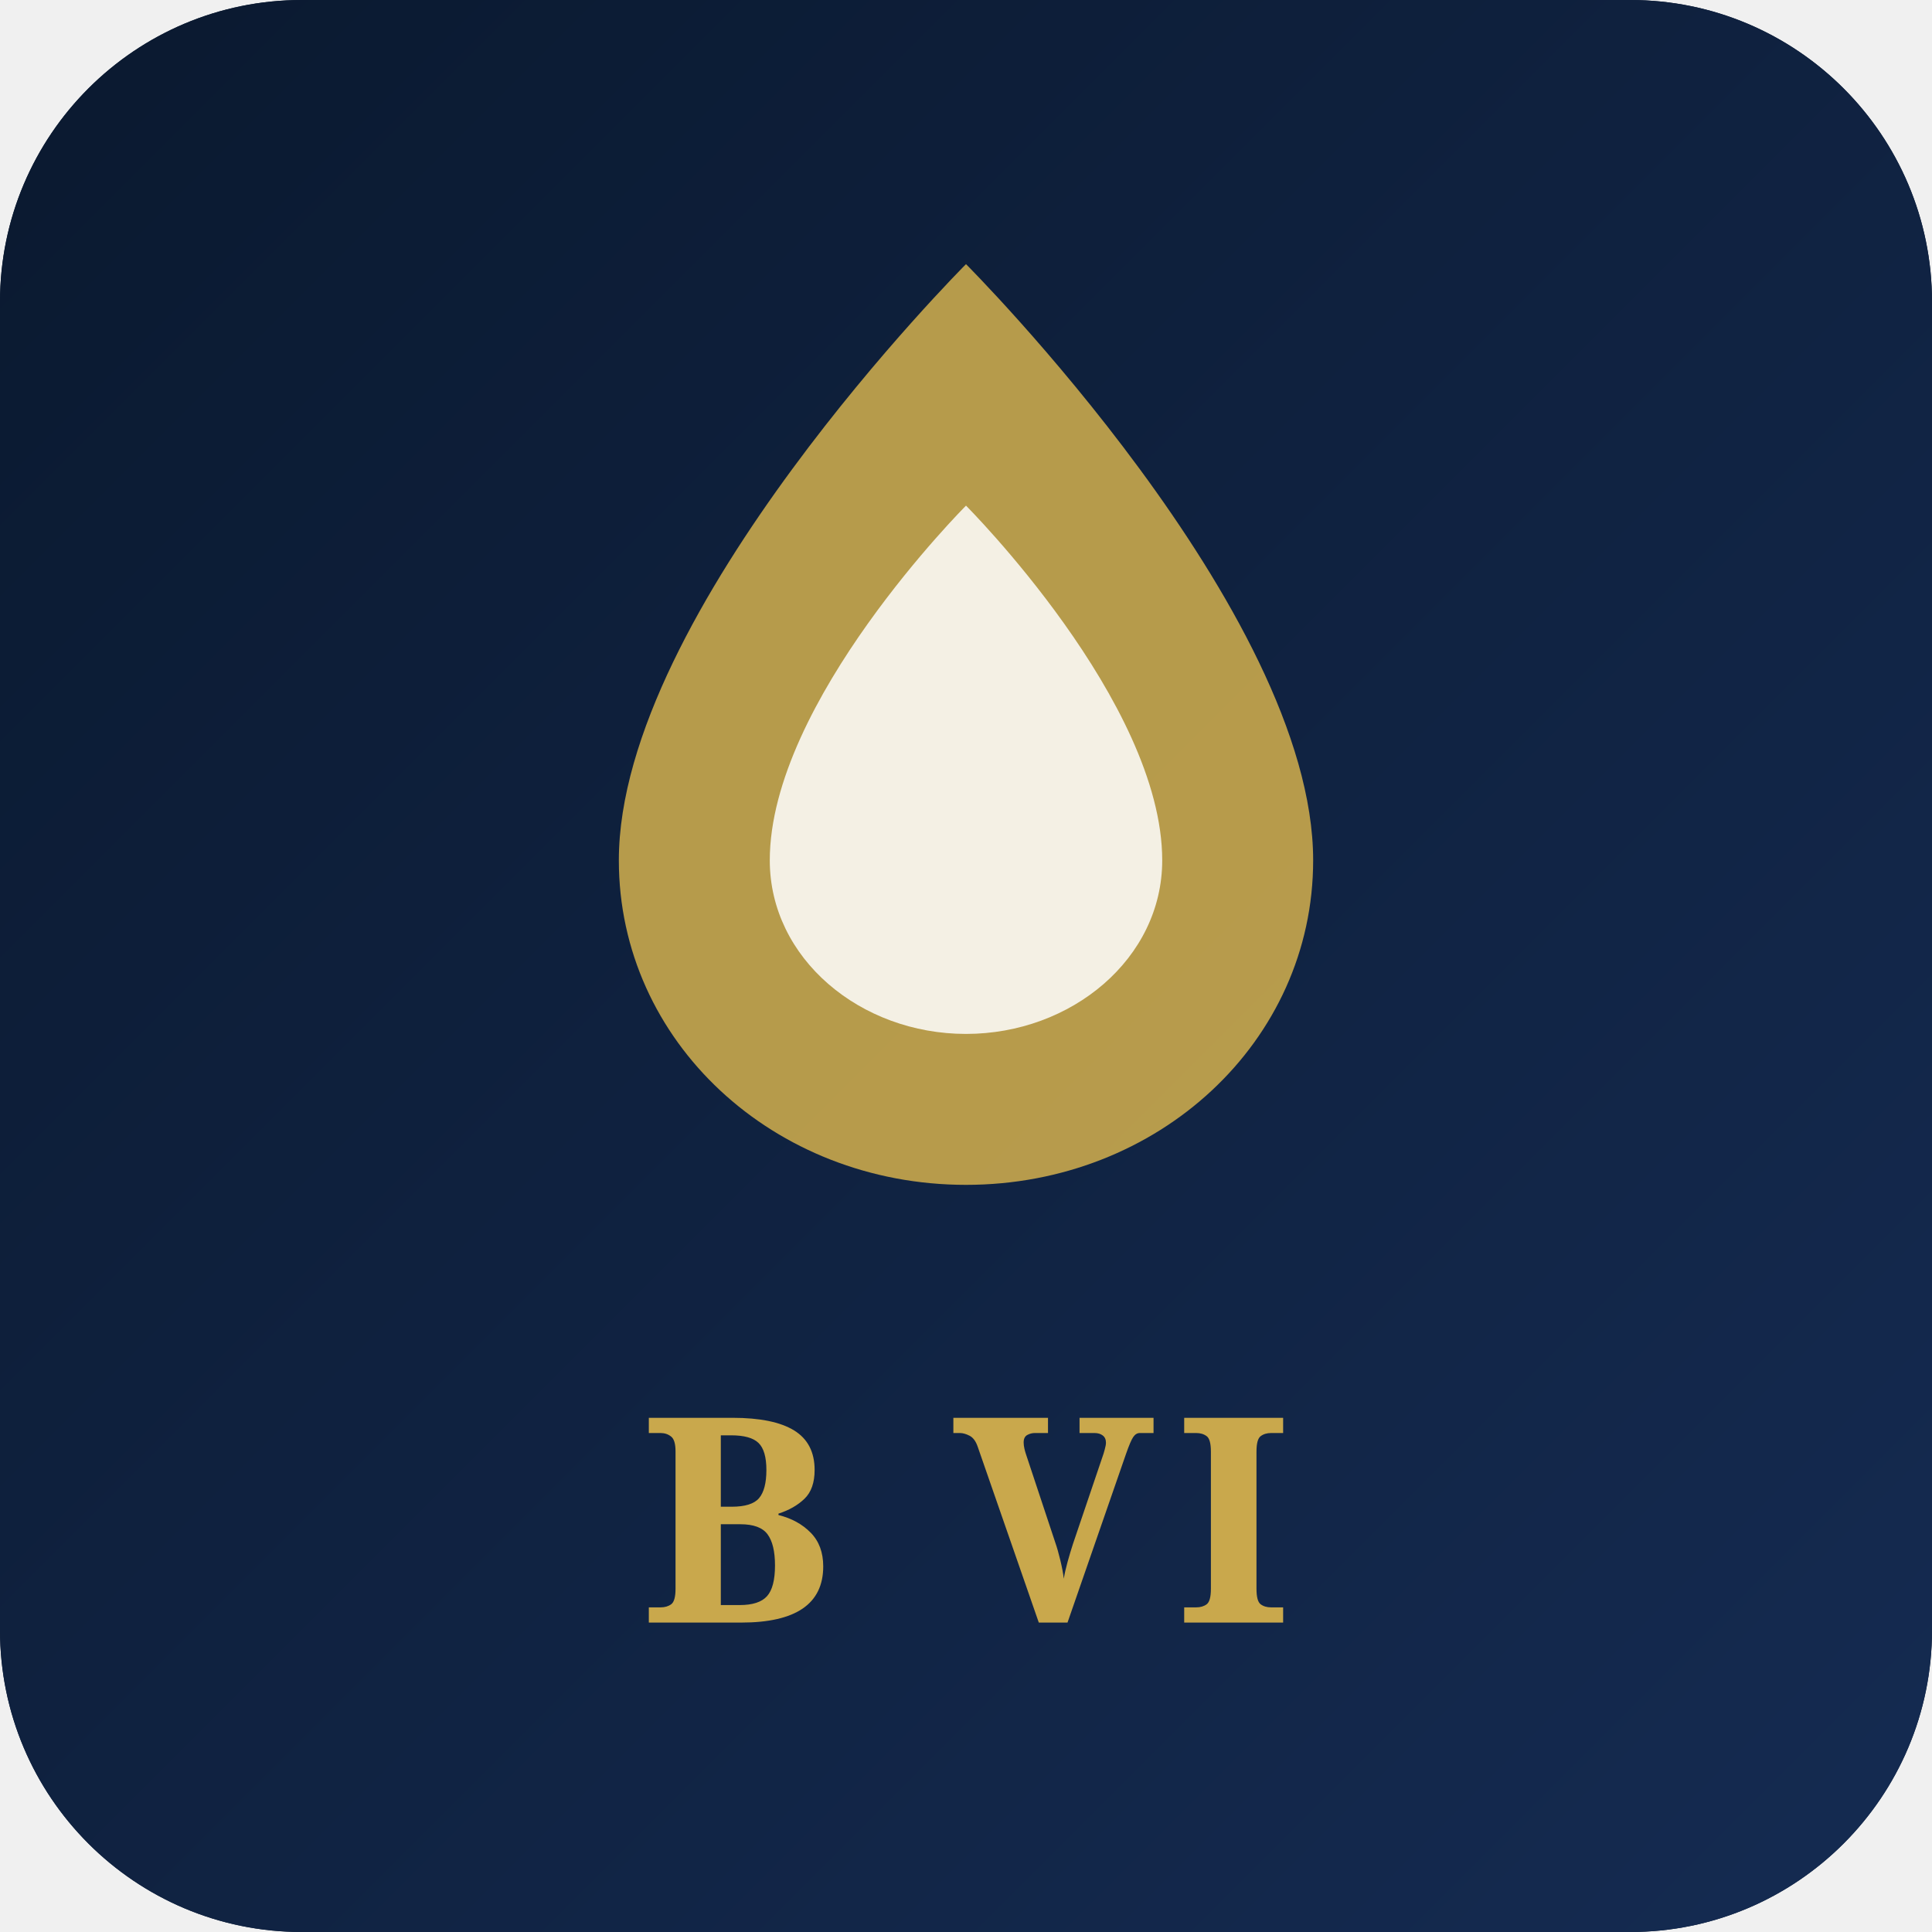
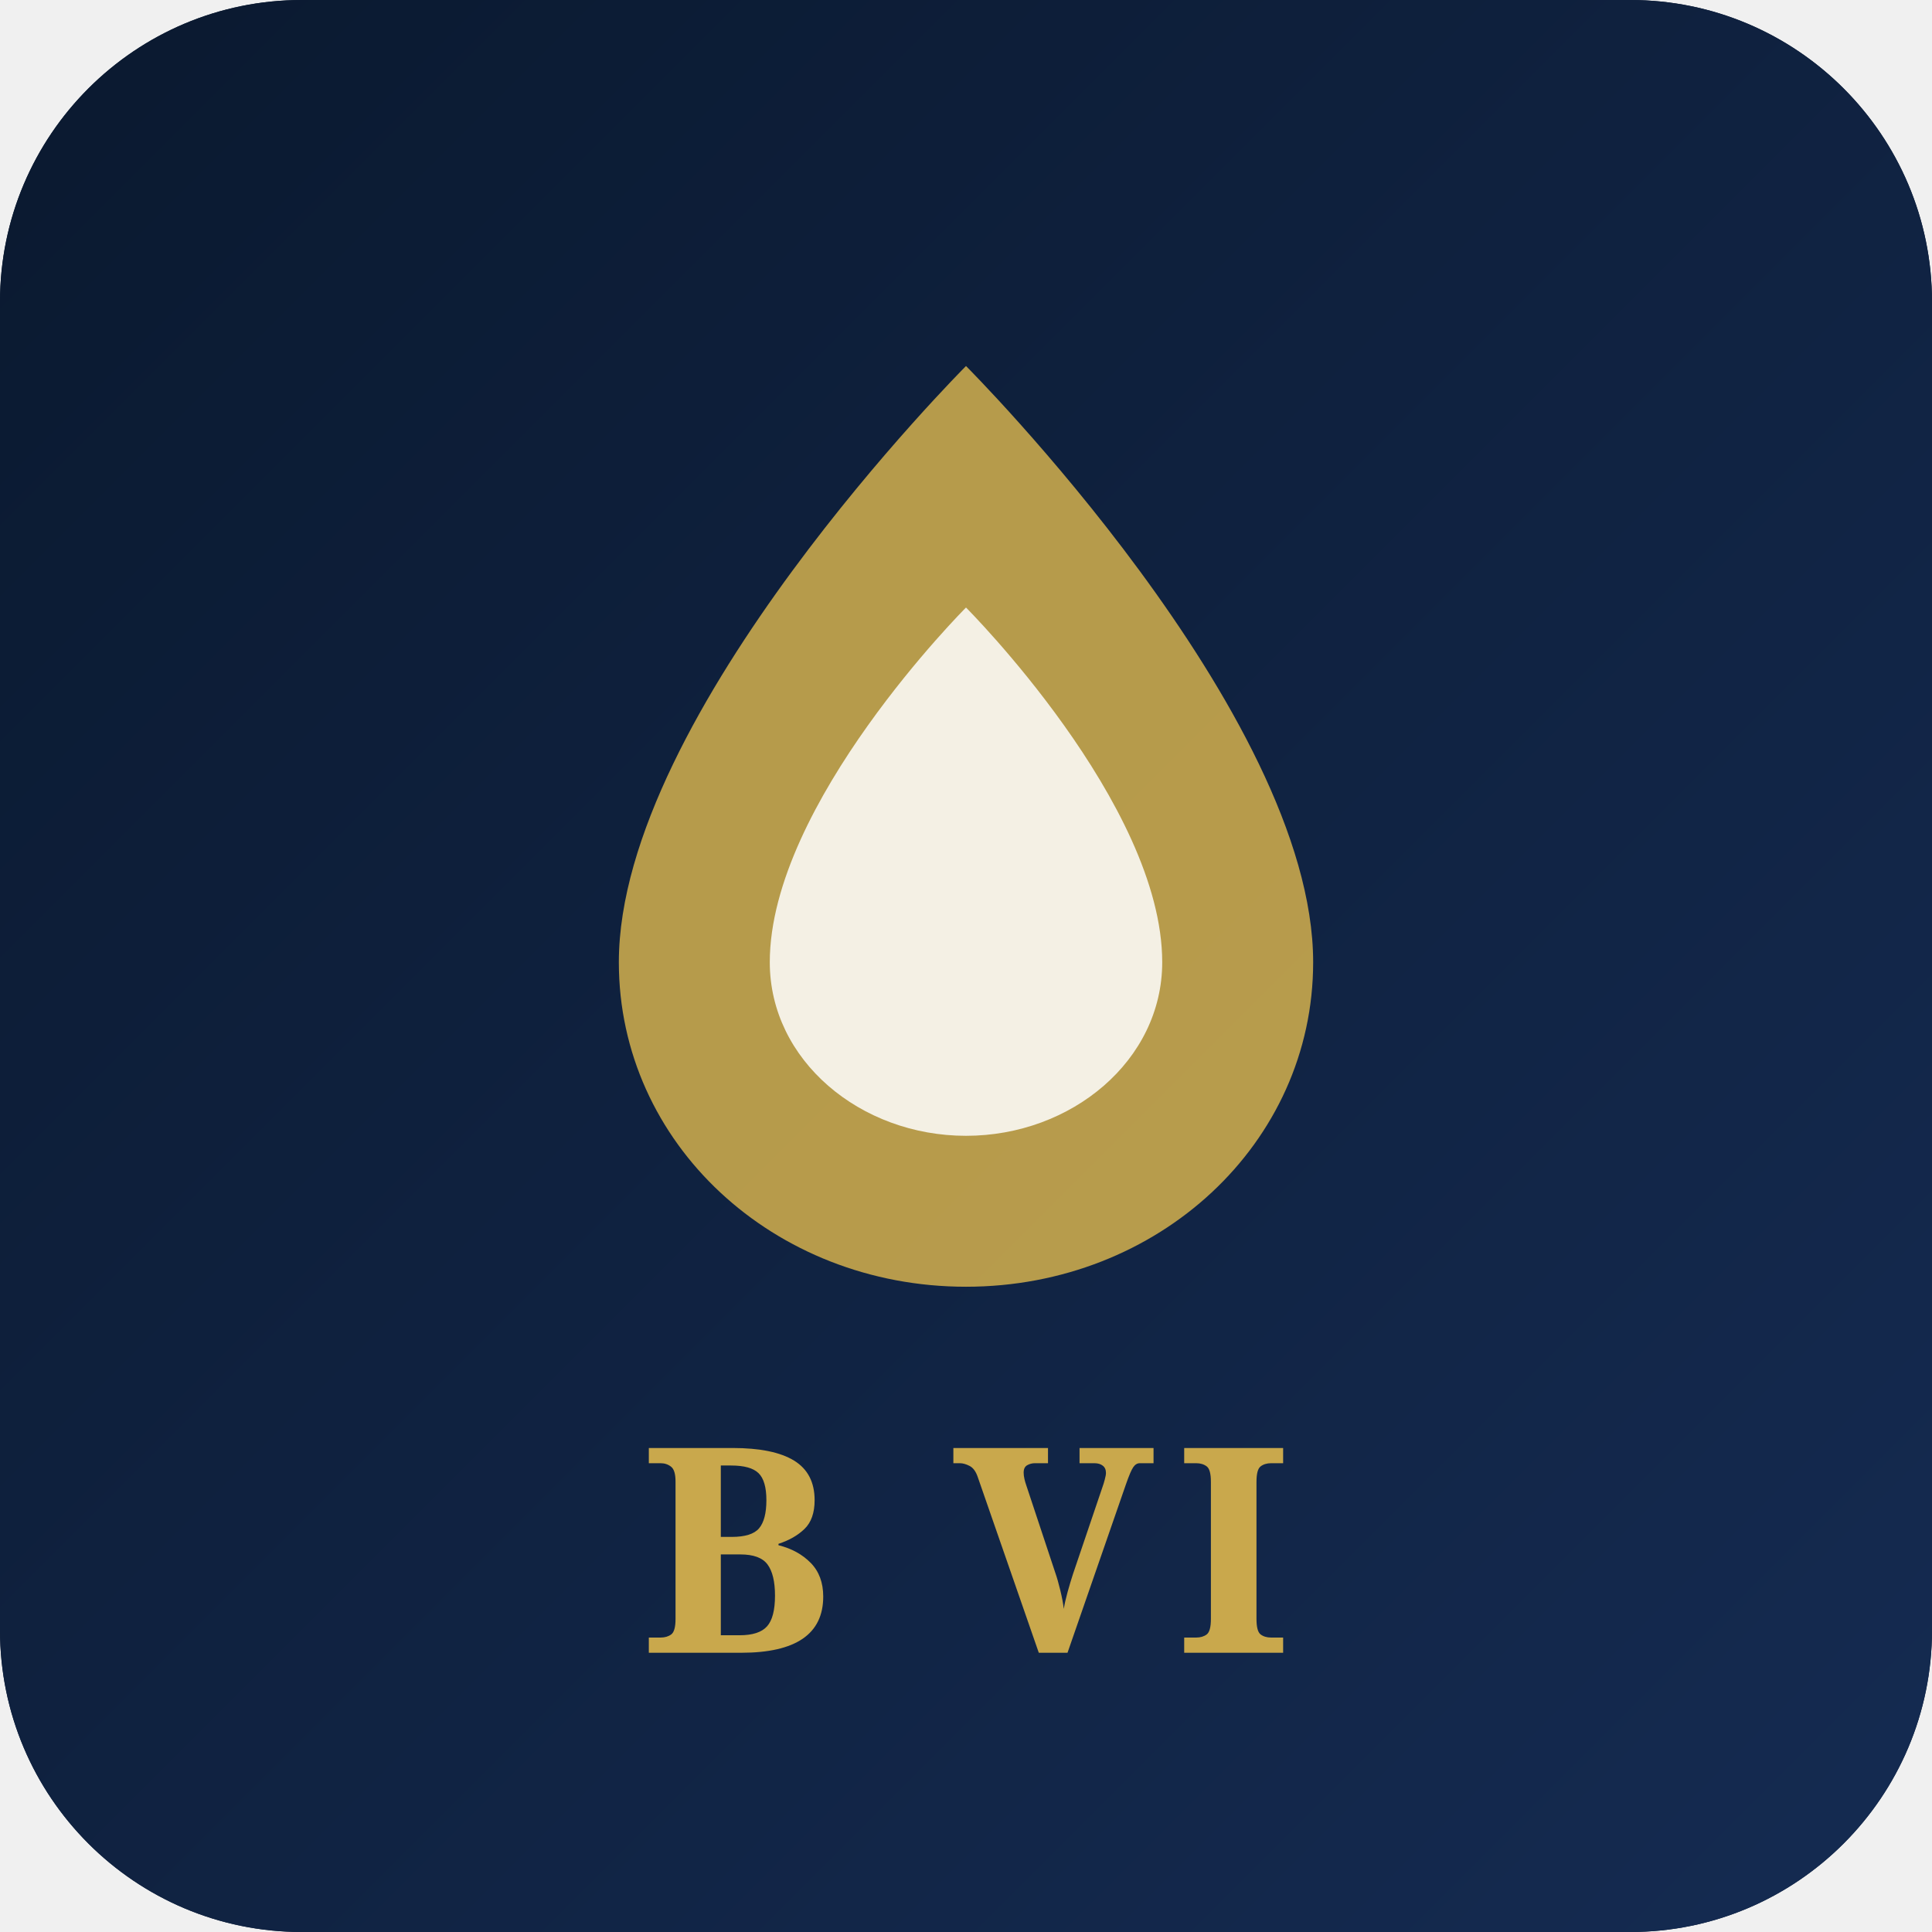
<svg xmlns="http://www.w3.org/2000/svg" viewBox="0 0 512 512">
  <rect width="512" height="512" rx="80" fill="#0A192F" />
  <defs>
    <linearGradient id="g" x1="0" y1="0" x2="1" y2="1">
      <stop offset="0%" stop-color="#0A192F" />
      <stop offset="100%" stop-color="#152B52" />
    </linearGradient>
  </defs>
  <rect width="512" height="512" rx="80" fill="url(#g)" />
-   <path d="M256 70C256 70 164 162 164 228C164 276 205 314 256 314C307 314 348 276 348 228C348 162 256 70 256 70Z" fill="#C9A84C" opacity="0.9" />
-   <path d="M256 134C256 134 204 186 204 228C204 254 228 274 256 274C284 274 308 254 308 228C308 186 256 134 256 134Z" fill="#fff" opacity="0.85" />
-   <text x="256" y="430" text-anchor="middle" font-family="Georgia,serif" font-size="76" font-weight="700" fill="#C9A84C" letter-spacing="6">B VI</text>
+   <path d="M256 97C256 97 164 189 164 255C164 303 205 341 256 341C307 341 348 303 348 255C348 189 256 97 256 97Z" fill="#C9A84C" opacity="0.9" />
+   <path d="M256 161C256 161 204 213 204 255C204 281 228 301 256 301C284 301 308 281 308 255C308 213 256 161 256 161Z" fill="#fff" opacity="0.85" />
+   <text x="256" y="438" text-anchor="middle" font-family="Georgia,serif" font-size="76" font-weight="700" fill="#C9A84C" letter-spacing="6">B VI</text>
</svg>
